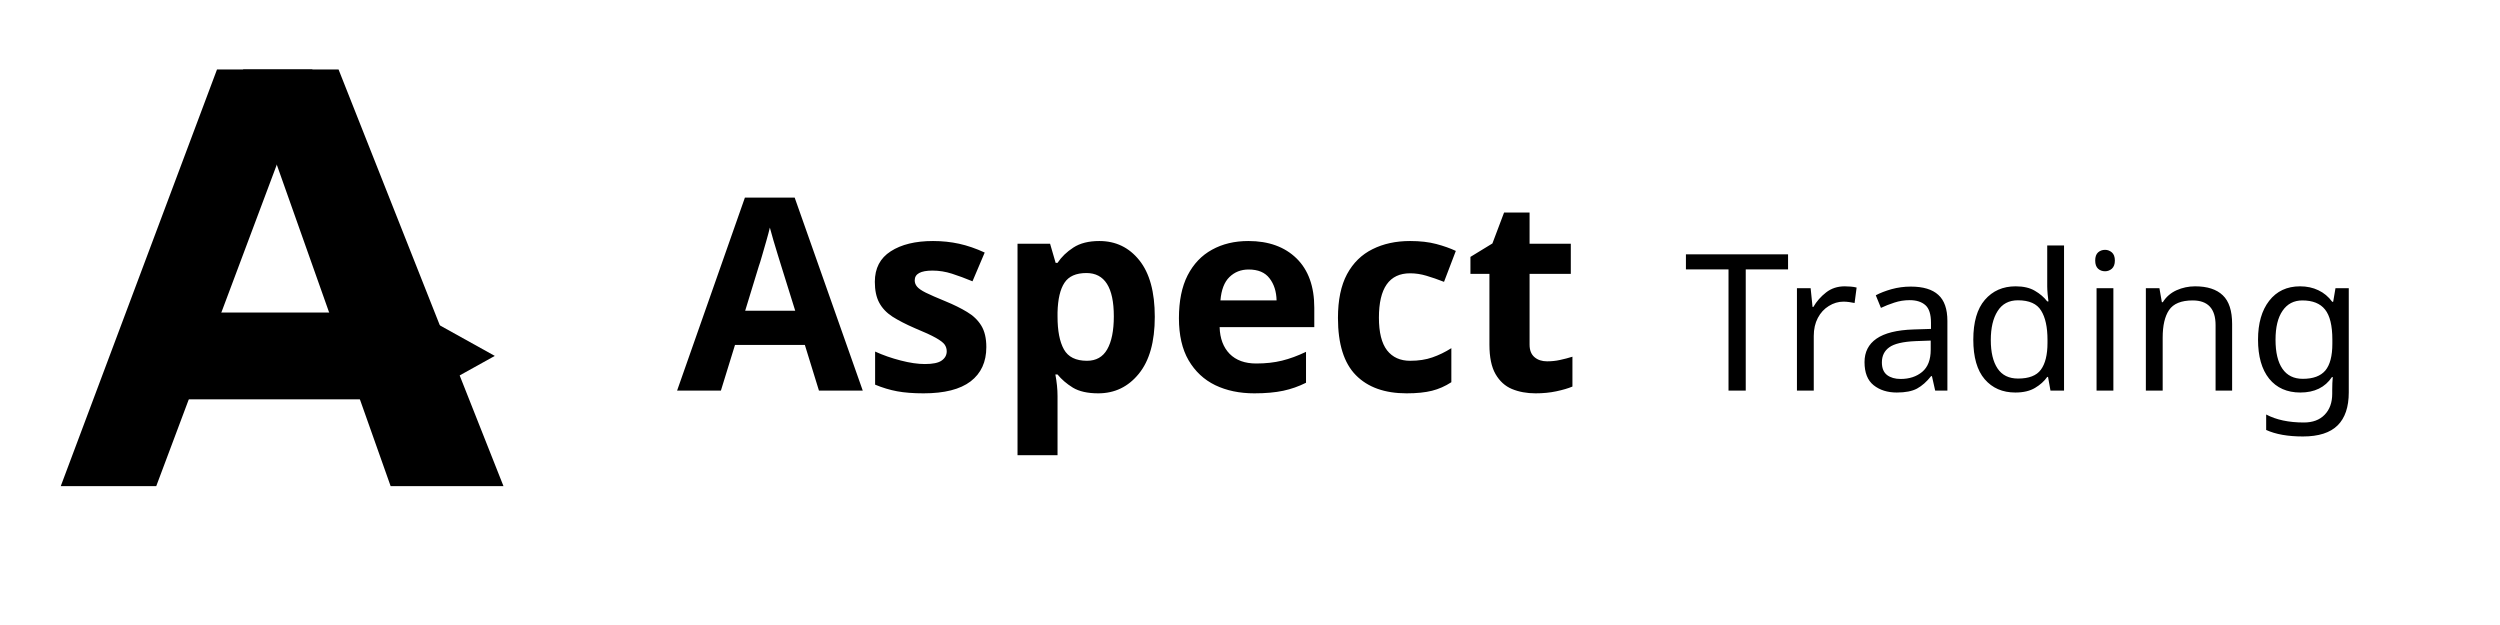
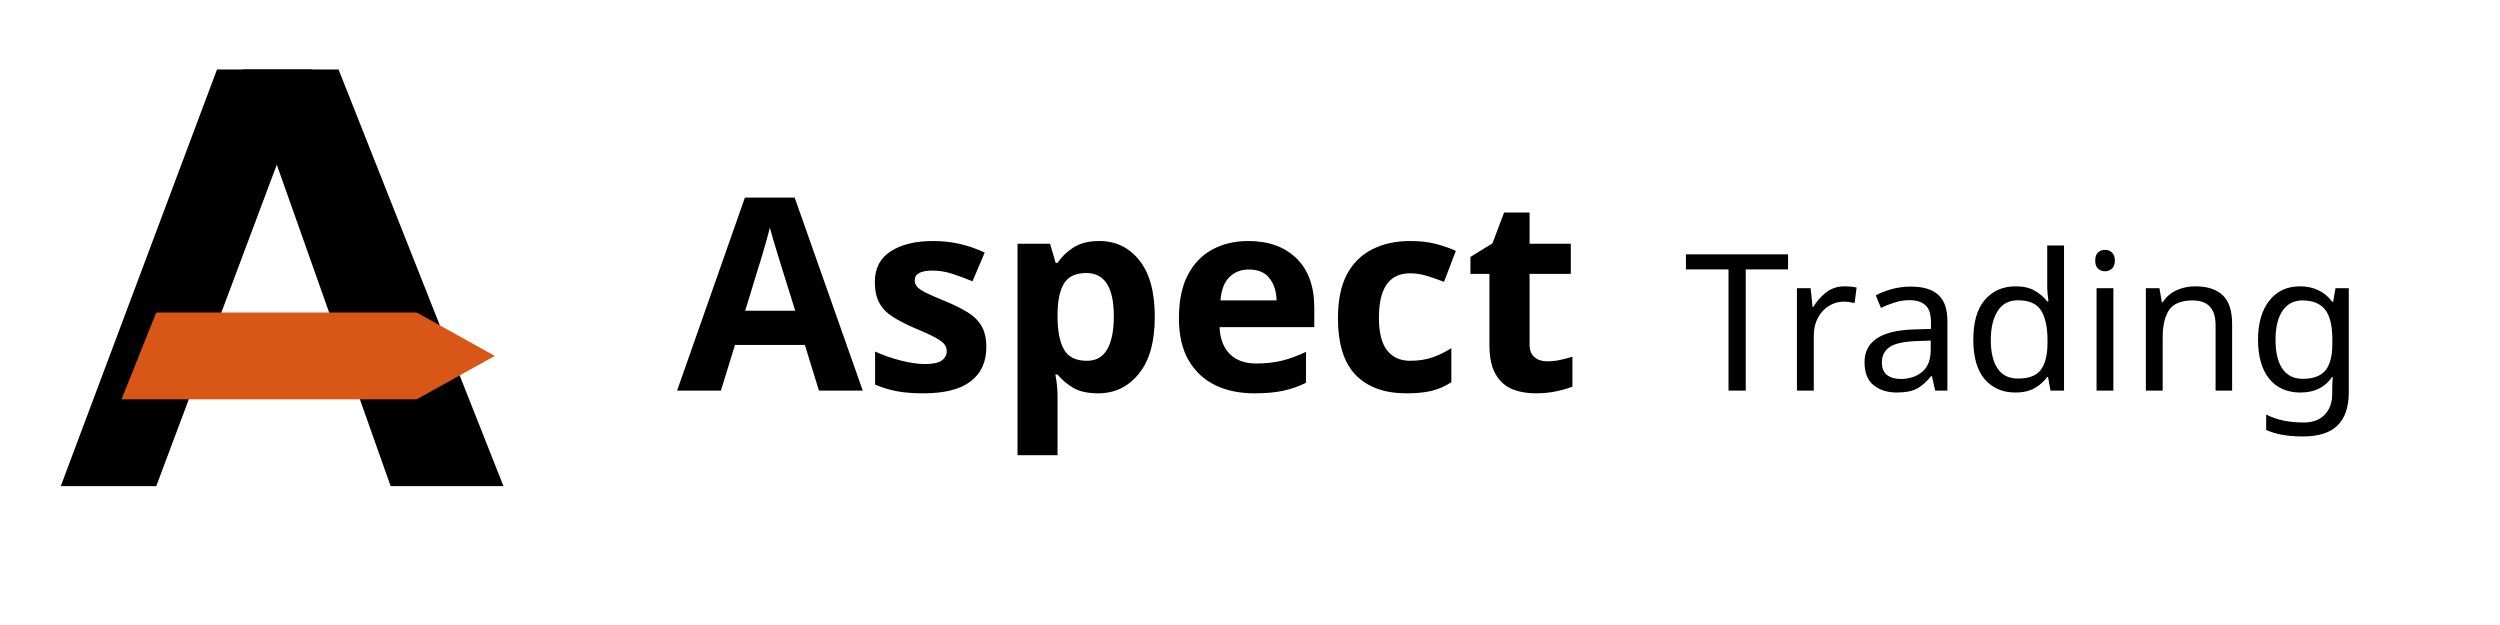
<svg xmlns="http://www.w3.org/2000/svg" viewBox="0 0 288 72" role="img" aria-labelledby="title">
  <g fill="#000000">
    <path d="M7 56 25 8h11L18 56Z" />
    <path d="M28 8h11l19 48H45Z" />
-     <path d="M17 36h31l9 5-9 5H14l4-10Z" />
  </g>
+   <path fill="#D95716" d="M17 36h31l9 5-9 5H14l4-10Z" />
  <text x="78" y="45" fill="#000000" font-family="Aptos, Segoe UI, Helvetica Neue, sans-serif" font-size="31" font-weight="700">Aspect</text>
  <text x="194" y="45" fill="#000000" font-family="Aptos, Segoe UI, Helvetica Neue, sans-serif" font-size="22" font-weight="500">Trading</text>
</svg>
